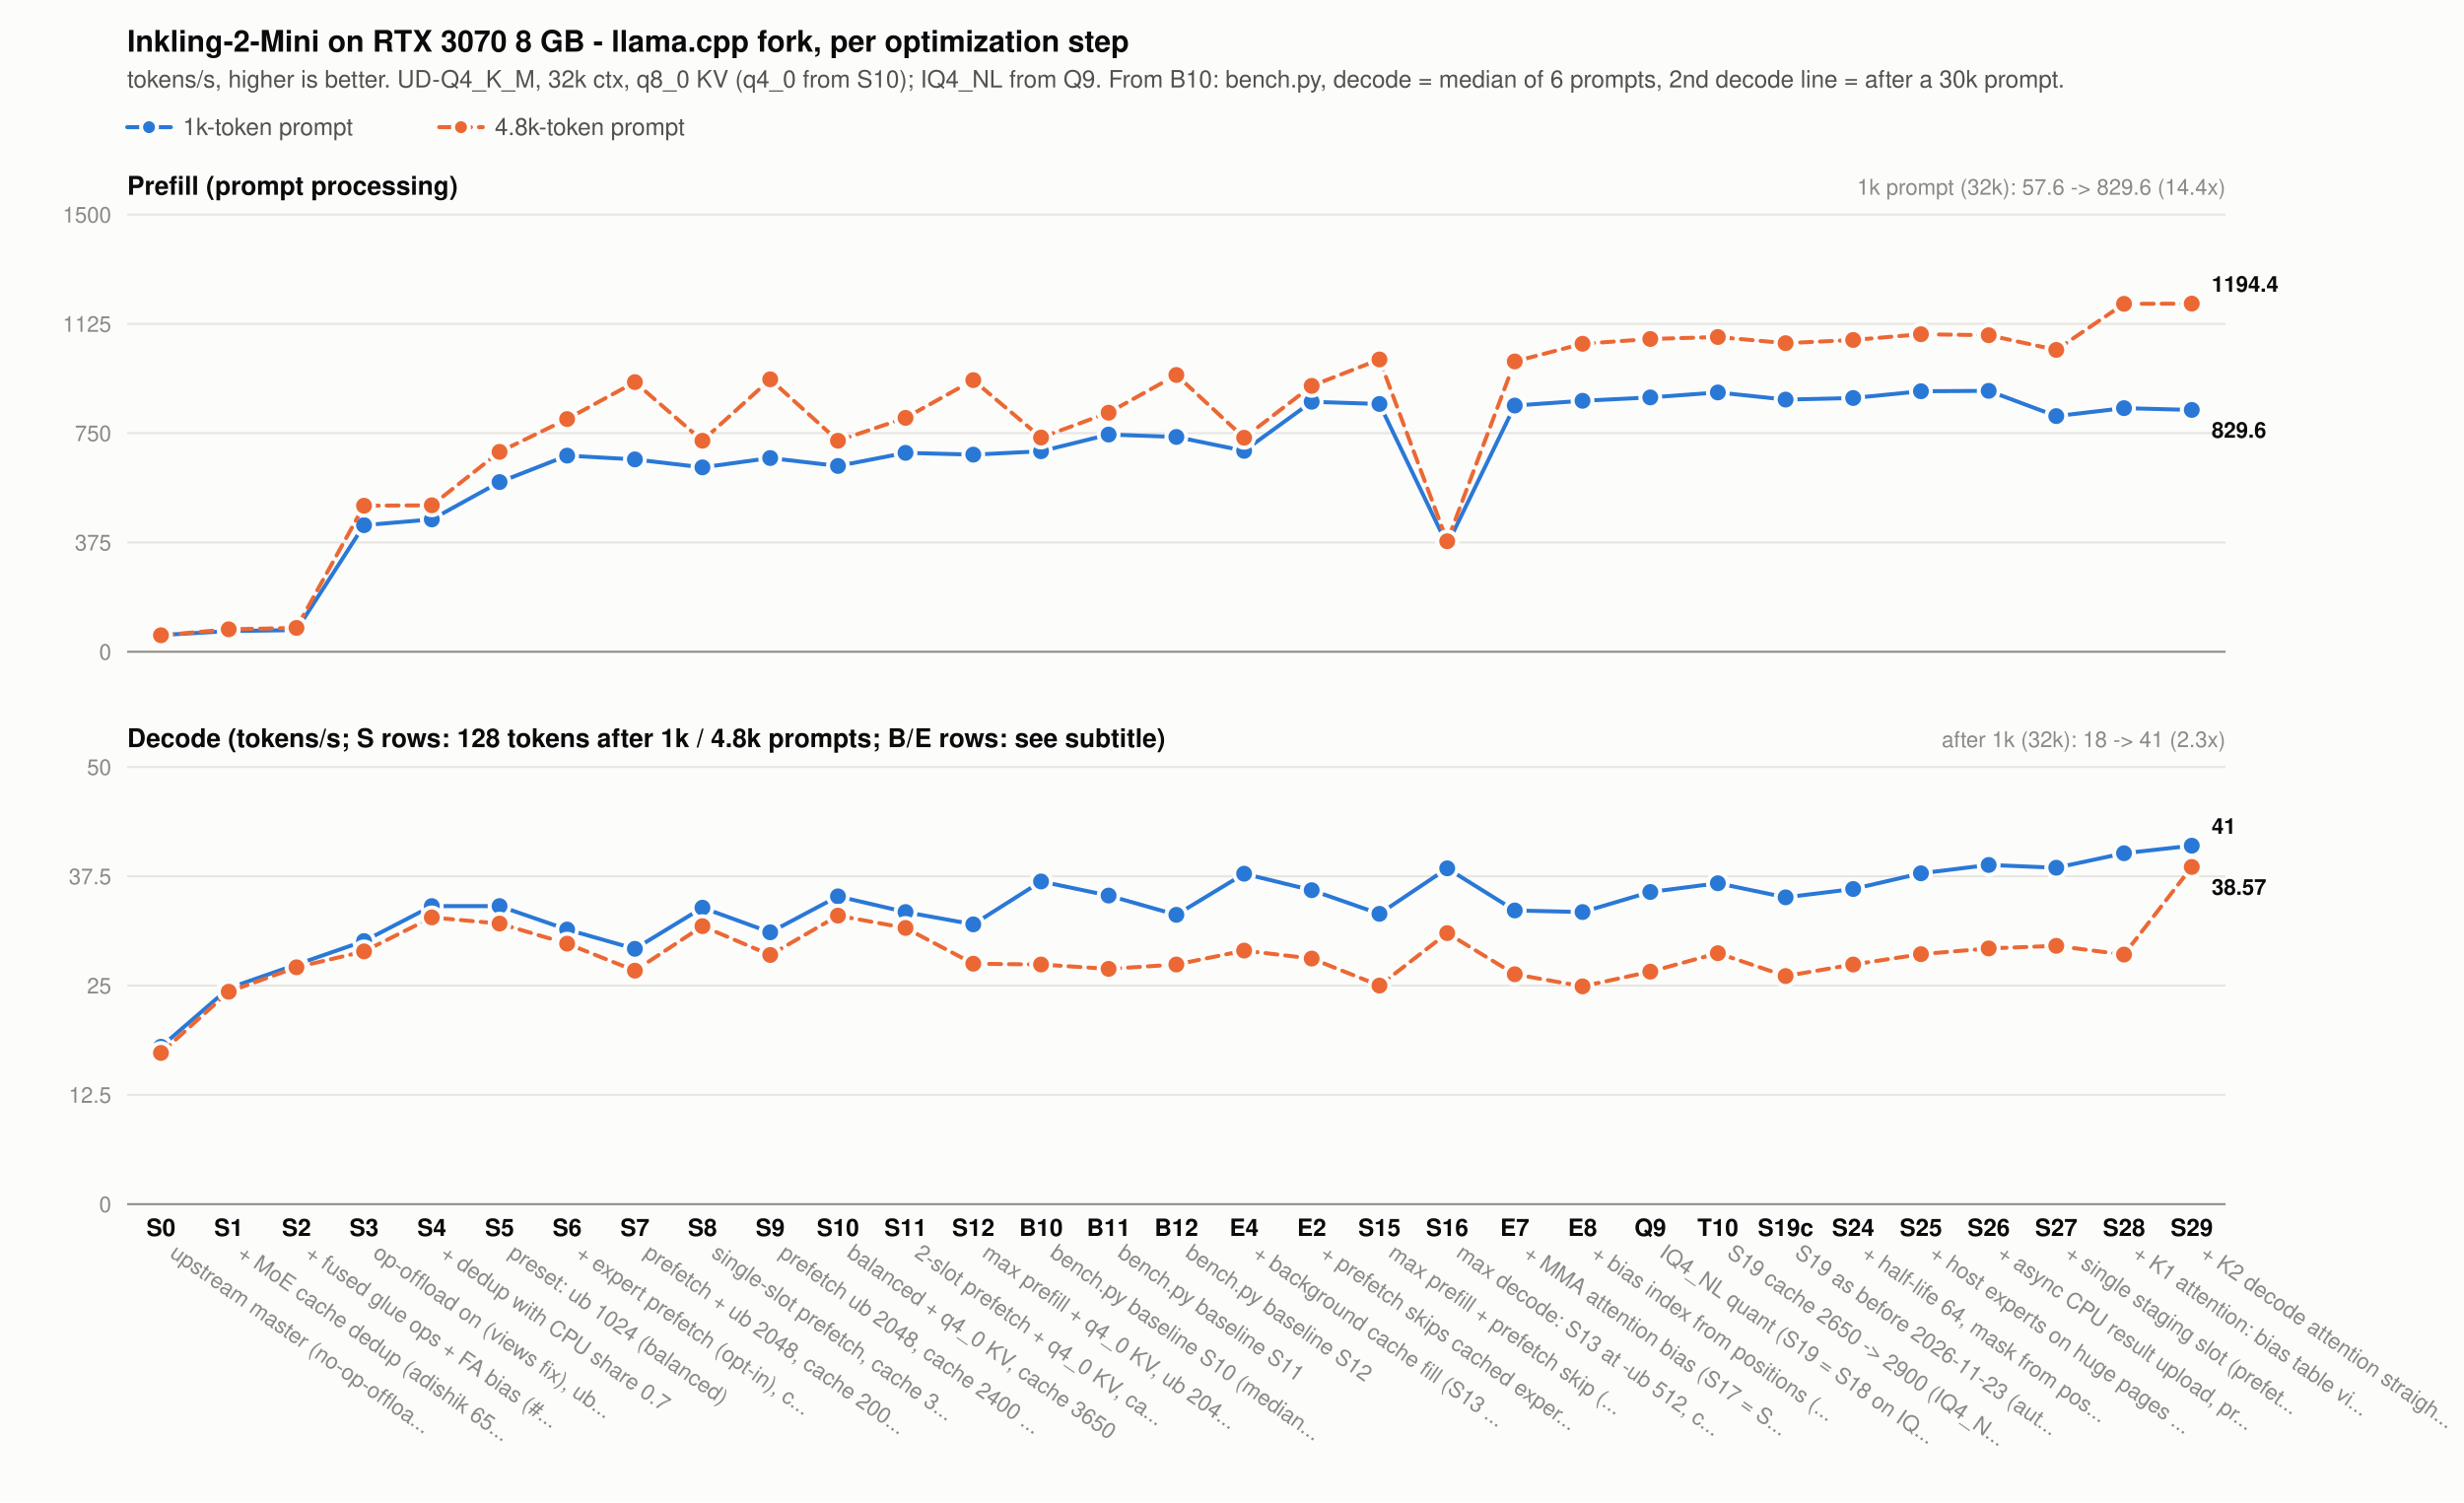
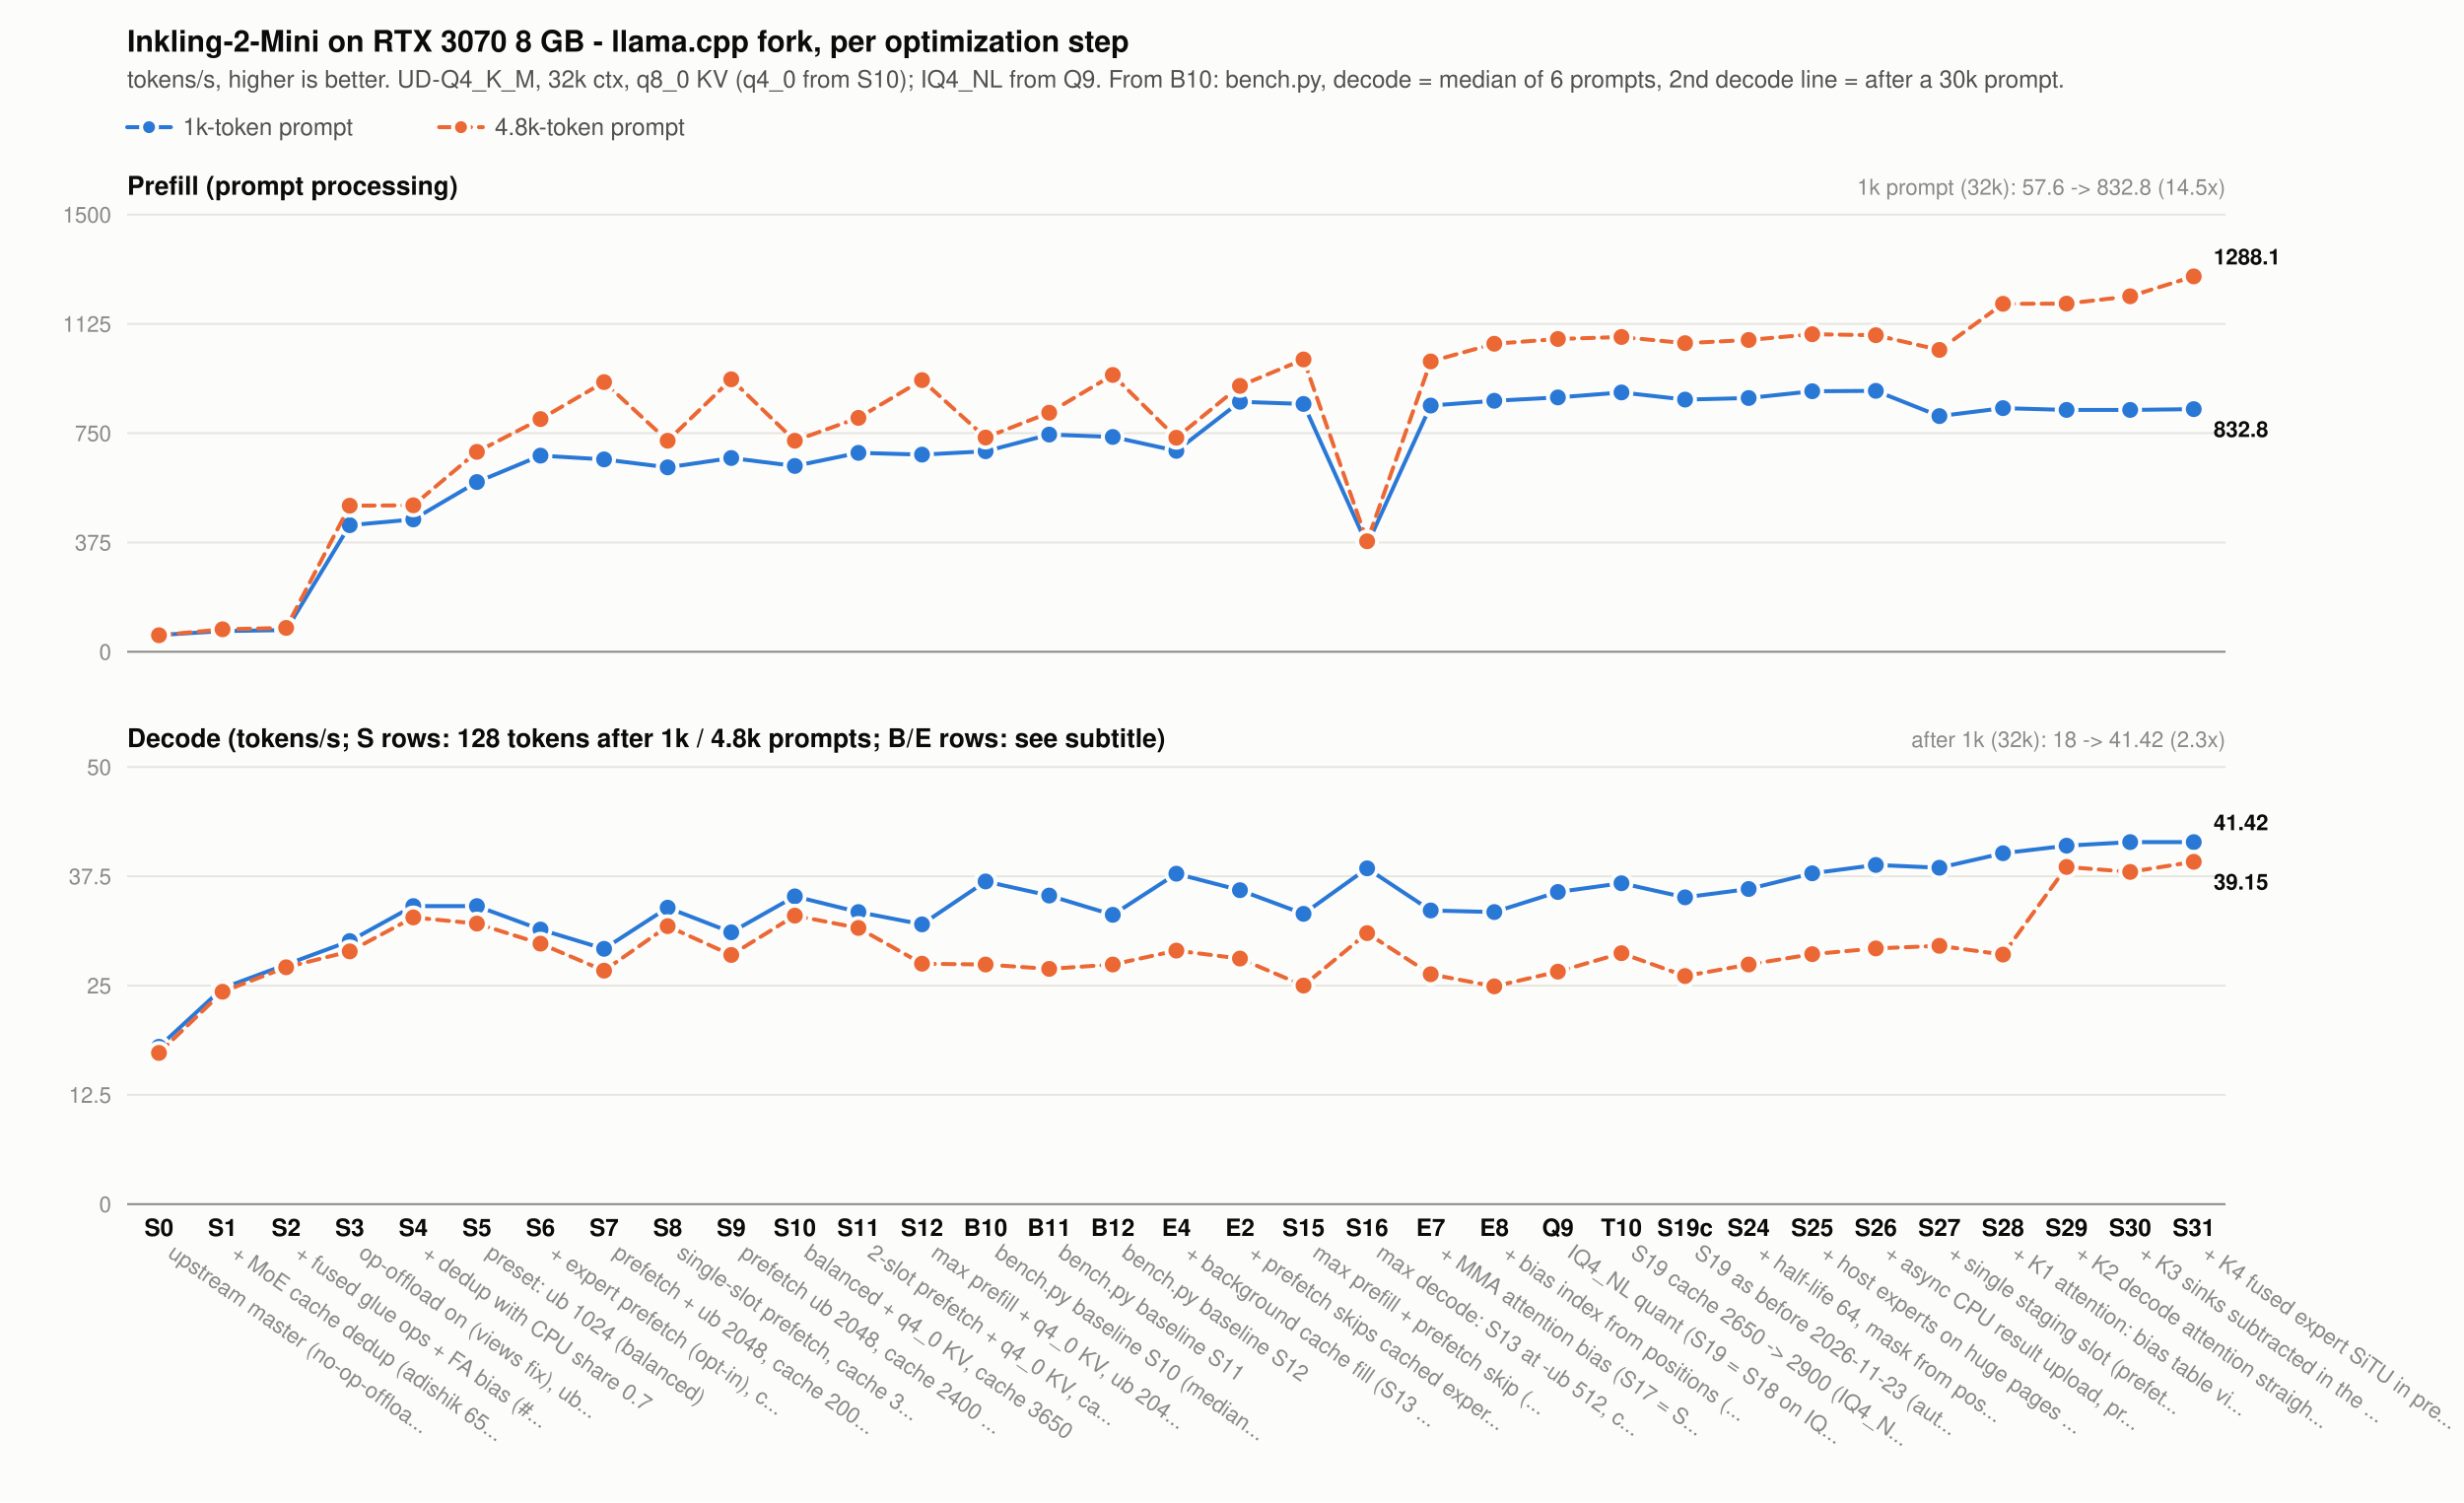
<svg xmlns="http://www.w3.org/2000/svg" viewBox="0 0 1240 756" width="1240" height="756" role="img" aria-label="Inkling-2-Mini prefill and decode speed per optimization step">
  <style>
.bg { fill: #fcfcfb; }
text { font-family: -apple-system, 'Segoe UI', Helvetica, Arial, sans-serif; fill: #52514e; font-size: 12px; }
.title { fill: #0b0b0b; font-size: 15px; font-weight: 600; }
.ptitle { fill: #0b0b0b; font-size: 13px; font-weight: 600; }
.tick { fill: #8a8984; font-size: 11px; }
.grid { stroke: #e6e5e0; stroke-width: 1; }
.base { stroke: #8a8984; stroke-width: 1; }
.l1 { stroke: #2a78d6; fill: none; stroke-width: 2; stroke-linejoin: round; stroke-linecap: round; }
.l2 { stroke: #eb6834; fill: none; stroke-width: 2; stroke-linejoin: round; stroke-linecap: round; stroke-dasharray: 6 4; }
.m1 { fill: #2a78d6; stroke: #fcfcfb; stroke-width: 2; }
.m2 { fill: #eb6834; stroke: #fcfcfb; stroke-width: 2; }
.val { fill: #0b0b0b; font-size: 11px; font-weight: 600; }
@media (prefers-color-scheme: dark) {
  .bg { fill: #1a1a19; }
  text { fill: #c3c2b7; }
  .title, .ptitle, .val { fill: #f0efec; }
  .tick { fill: #8f8e88; }
  .grid { stroke: #33332f; }
  .base { stroke: #8f8e88; }
  .l1 { stroke: #3987e5; } .l2 { stroke: #d95926; }
  .m1 { fill: #3987e5; stroke: #1a1a19; } .m2 { fill: #d95926; stroke: #1a1a19; }
}
</style>
  <rect class="bg" width="1240" height="756" />
  <text class="title" x="64" y="26">Inkling-2-Mini on RTX 3070 8 GB - llama.cpp fork, per optimization step</text>
  <text x="64" y="44">tokens/s, higher is better. UD-Q4_K_M, 32k ctx, q8_0 KV (q4_0 from S10); IQ4_NL from Q9. From B10: bench.py, decode = median of 6 prompts, 2nd decode line = after a 30k prompt.</text>
  <text class="ptitle" x="64" y="98">Prefill (prompt processing)</text>
  <line class="base" x1="64" x2="1120" y1="328.0" y2="328.0" />
  <text class="tick" x="56" y="332.0" text-anchor="end">0</text>
  <line class="grid" x1="64" x2="1120" y1="273.0" y2="273.0" />
  <text class="tick" x="56" y="277.0" text-anchor="end">375</text>
  <line class="grid" x1="64" x2="1120" y1="218.0" y2="218.0" />
  <text class="tick" x="56" y="222.0" text-anchor="end">750</text>
  <line class="grid" x1="64" x2="1120" y1="163.0" y2="163.0" />
  <text class="tick" x="56" y="167.0" text-anchor="end">1125</text>
  <line class="grid" x1="64" x2="1120" y1="108.0" y2="108.0" />
  <text class="tick" x="56" y="112.0" text-anchor="end">1500</text>
-   <polyline class="l1" points="81.0,319.6 115.1,317.6 149.2,317.1 183.2,264.3 217.3,261.4 251.4,242.6 285.4,229.3 319.5,231.2 353.5,235.2 387.6,230.5 421.7,234.5 455.7,227.9 489.8,228.8 523.9,227.1 557.9,218.7 592.0,219.9 626.1,226.9 660.1,202.2 694.2,203.3 728.3,274.2 762.3,204.1 796.4,201.7 830.5,200.0 864.5,197.5 898.6,201.1 932.6,200.3 966.7,196.9 1000.8,196.7 1034.8,209.4 1068.9,205.4 1103.0,206.3" />
-   <circle class="m1" cx="81.0" cy="319.6" r="5" />
-   <circle class="m1" cx="115.1" cy="317.6" r="5" />
-   <circle class="m1" cx="149.2" cy="317.1" r="5" />
-   <circle class="m1" cx="183.2" cy="264.3" r="5" />
-   <circle class="m1" cx="217.3" cy="261.4" r="5" />
-   <circle class="m1" cx="251.4" cy="242.6" r="5" />
-   <circle class="m1" cx="285.4" cy="229.3" r="5" />
-   <circle class="m1" cx="319.5" cy="231.2" r="5" />
-   <circle class="m1" cx="353.5" cy="235.2" r="5" />
-   <circle class="m1" cx="387.6" cy="230.5" r="5" />
-   <circle class="m1" cx="421.7" cy="234.5" r="5" />
-   <circle class="m1" cx="455.7" cy="227.9" r="5" />
-   <circle class="m1" cx="489.8" cy="228.8" r="5" />
-   <circle class="m1" cx="523.9" cy="227.1" r="5" />
-   <circle class="m1" cx="557.9" cy="218.7" r="5" />
-   <circle class="m1" cx="592.0" cy="219.9" r="5" />
-   <circle class="m1" cx="626.1" cy="226.9" r="5" />
-   <circle class="m1" cx="660.1" cy="202.2" r="5" />
-   <circle class="m1" cx="694.2" cy="203.3" r="5" />
-   <circle class="m1" cx="728.3" cy="274.2" r="5" />
-   <circle class="m1" cx="762.3" cy="204.1" r="5" />
-   <circle class="m1" cx="796.4" cy="201.7" r="5" />
-   <circle class="m1" cx="830.5" cy="200.0" r="5" />
-   <circle class="m1" cx="864.5" cy="197.5" r="5" />
-   <circle class="m1" cx="898.6" cy="201.1" r="5" />
-   <circle class="m1" cx="932.6" cy="200.3" r="5" />
-   <circle class="m1" cx="966.7" cy="196.9" r="5" />
-   <circle class="m1" cx="1000.8" cy="196.7" r="5" />
-   <circle class="m1" cx="1034.8" cy="209.4" r="5" />
-   <circle class="m1" cx="1068.9" cy="205.4" r="5" />
-   <circle class="m1" cx="1103.0" cy="206.3" r="5" />
-   <text class="val" x="1113.0" y="220.3">829.6</text>
-   <polyline class="l2" points="81.0,319.7 115.1,316.7 149.2,316.0 183.2,254.5 217.3,254.3 251.4,227.4 285.4,210.9 319.5,192.3 353.5,221.8 387.6,190.9 421.7,221.8 455.7,210.3 489.8,191.3 523.9,220.2 557.9,207.7 592.0,188.7 626.1,220.3 660.1,194.2 694.2,180.9 728.3,272.4 762.3,181.9 796.4,173.0 830.5,170.6 864.5,169.6 898.6,172.7 932.6,171.1 966.7,168.2 1000.8,168.7 1034.8,176.1 1068.9,152.9 1103.0,152.8" />
-   <circle class="m2" cx="81.0" cy="319.7" r="5" />
-   <circle class="m2" cx="115.1" cy="316.7" r="5" />
-   <circle class="m2" cx="149.2" cy="316.0" r="5" />
-   <circle class="m2" cx="183.2" cy="254.5" r="5" />
-   <circle class="m2" cx="217.3" cy="254.3" r="5" />
-   <circle class="m2" cx="251.4" cy="227.4" r="5" />
-   <circle class="m2" cx="285.4" cy="210.9" r="5" />
-   <circle class="m2" cx="319.5" cy="192.3" r="5" />
-   <circle class="m2" cx="353.5" cy="221.8" r="5" />
-   <circle class="m2" cx="387.6" cy="190.9" r="5" />
-   <circle class="m2" cx="421.7" cy="221.8" r="5" />
-   <circle class="m2" cx="455.7" cy="210.3" r="5" />
-   <circle class="m2" cx="489.8" cy="191.3" r="5" />
-   <circle class="m2" cx="523.9" cy="220.2" r="5" />
-   <circle class="m2" cx="557.9" cy="207.7" r="5" />
-   <circle class="m2" cx="592.0" cy="188.7" r="5" />
-   <circle class="m2" cx="626.1" cy="220.3" r="5" />
-   <circle class="m2" cx="660.1" cy="194.2" r="5" />
-   <circle class="m2" cx="694.2" cy="180.9" r="5" />
-   <circle class="m2" cx="728.3" cy="272.4" r="5" />
-   <circle class="m2" cx="762.3" cy="181.9" r="5" />
-   <circle class="m2" cx="796.4" cy="173.0" r="5" />
-   <circle class="m2" cx="830.5" cy="170.6" r="5" />
-   <circle class="m2" cx="864.5" cy="169.6" r="5" />
-   <circle class="m2" cx="898.6" cy="172.7" r="5" />
-   <circle class="m2" cx="932.6" cy="171.1" r="5" />
-   <circle class="m2" cx="966.7" cy="168.2" r="5" />
-   <circle class="m2" cx="1000.8" cy="168.7" r="5" />
-   <circle class="m2" cx="1034.8" cy="176.1" r="5" />
-   <circle class="m2" cx="1068.9" cy="152.9" r="5" />
-   <circle class="m2" cx="1103.0" cy="152.8" r="5" />
-   <text class="val" x="1113.0" y="146.8">1194.4</text>
-   <text class="tick" x="1120" y="98" text-anchor="end">1k prompt (32k): 57.6 -&gt; 829.6 (14.4x)</text>
+   <polyline class="l1" points="80.0,319.6 112.0,317.6 144.0,317.1 176.0,264.3 208.0,261.4 240.0,242.6 272.0,229.3 304.0,231.2 336.0,235.2 368.0,230.5 400.0,234.5 432.0,227.9 464.0,228.8 496.0,227.1 528.0,218.7 560.0,219.9 592.0,226.9 624.0,202.2 656.0,203.3 688.0,274.2 720.0,204.1 752.0,201.7 784.0,200.0 816.0,197.5 848.0,201.1 880.0,200.3 912.0,196.9 944.0,196.7 976.0,209.4 1008.0,205.4 1040.0,206.3 1072.0,206.3 1104.0,205.9" />
+   <circle class="m1" cx="80.0" cy="319.6" r="5" />
+   <circle class="m1" cx="112.0" cy="317.6" r="5" />
+   <circle class="m1" cx="144.0" cy="317.1" r="5" />
+   <circle class="m1" cx="176.0" cy="264.3" r="5" />
+   <circle class="m1" cx="208.0" cy="261.4" r="5" />
+   <circle class="m1" cx="240.0" cy="242.6" r="5" />
+   <circle class="m1" cx="272.0" cy="229.3" r="5" />
+   <circle class="m1" cx="304.0" cy="231.2" r="5" />
+   <circle class="m1" cx="336.0" cy="235.2" r="5" />
+   <circle class="m1" cx="368.0" cy="230.5" r="5" />
+   <circle class="m1" cx="400.0" cy="234.5" r="5" />
+   <circle class="m1" cx="432.0" cy="227.9" r="5" />
+   <circle class="m1" cx="464.0" cy="228.8" r="5" />
+   <circle class="m1" cx="496.0" cy="227.1" r="5" />
+   <circle class="m1" cx="528.0" cy="218.7" r="5" />
+   <circle class="m1" cx="560.0" cy="219.9" r="5" />
+   <circle class="m1" cx="592.0" cy="226.9" r="5" />
+   <circle class="m1" cx="624.0" cy="202.2" r="5" />
+   <circle class="m1" cx="656.0" cy="203.3" r="5" />
+   <circle class="m1" cx="688.0" cy="274.2" r="5" />
+   <circle class="m1" cx="720.0" cy="204.1" r="5" />
+   <circle class="m1" cx="752.0" cy="201.7" r="5" />
+   <circle class="m1" cx="784.0" cy="200.0" r="5" />
+   <circle class="m1" cx="816.0" cy="197.5" r="5" />
+   <circle class="m1" cx="848.0" cy="201.1" r="5" />
+   <circle class="m1" cx="880.0" cy="200.3" r="5" />
+   <circle class="m1" cx="912.0" cy="196.9" r="5" />
+   <circle class="m1" cx="944.0" cy="196.7" r="5" />
+   <circle class="m1" cx="976.0" cy="209.4" r="5" />
+   <circle class="m1" cx="1008.0" cy="205.4" r="5" />
+   <circle class="m1" cx="1040.0" cy="206.3" r="5" />
+   <circle class="m1" cx="1072.0" cy="206.3" r="5" />
+   <circle class="m1" cx="1104.0" cy="205.9" r="5" />
+   <text class="val" x="1114.0" y="219.9">832.8</text>
+   <polyline class="l2" points="80.0,319.7 112.0,316.7 144.0,316.0 176.0,254.5 208.0,254.3 240.0,227.4 272.0,210.9 304.0,192.3 336.0,221.8 368.0,190.9 400.0,221.8 432.0,210.3 464.0,191.3 496.0,220.2 528.0,207.7 560.0,188.7 592.0,220.3 624.0,194.2 656.0,180.9 688.0,272.4 720.0,181.9 752.0,173.0 784.0,170.6 816.0,169.6 848.0,172.7 880.0,171.1 912.0,168.2 944.0,168.7 976.0,176.1 1008.0,152.9 1040.0,152.8 1072.0,149.1 1104.0,139.1" />
+   <circle class="m2" cx="80.0" cy="319.7" r="5" />
+   <circle class="m2" cx="112.0" cy="316.7" r="5" />
+   <circle class="m2" cx="144.0" cy="316.0" r="5" />
+   <circle class="m2" cx="176.0" cy="254.5" r="5" />
+   <circle class="m2" cx="208.0" cy="254.3" r="5" />
+   <circle class="m2" cx="240.0" cy="227.4" r="5" />
+   <circle class="m2" cx="272.0" cy="210.9" r="5" />
+   <circle class="m2" cx="304.0" cy="192.3" r="5" />
+   <circle class="m2" cx="336.0" cy="221.8" r="5" />
+   <circle class="m2" cx="368.0" cy="190.9" r="5" />
+   <circle class="m2" cx="400.0" cy="221.8" r="5" />
+   <circle class="m2" cx="432.0" cy="210.3" r="5" />
+   <circle class="m2" cx="464.0" cy="191.3" r="5" />
+   <circle class="m2" cx="496.0" cy="220.2" r="5" />
+   <circle class="m2" cx="528.0" cy="207.7" r="5" />
+   <circle class="m2" cx="560.0" cy="188.7" r="5" />
+   <circle class="m2" cx="592.0" cy="220.3" r="5" />
+   <circle class="m2" cx="624.0" cy="194.2" r="5" />
+   <circle class="m2" cx="656.0" cy="180.9" r="5" />
+   <circle class="m2" cx="688.0" cy="272.4" r="5" />
+   <circle class="m2" cx="720.0" cy="181.9" r="5" />
+   <circle class="m2" cx="752.0" cy="173.0" r="5" />
+   <circle class="m2" cx="784.0" cy="170.6" r="5" />
+   <circle class="m2" cx="816.0" cy="169.6" r="5" />
+   <circle class="m2" cx="848.0" cy="172.7" r="5" />
+   <circle class="m2" cx="880.0" cy="171.1" r="5" />
+   <circle class="m2" cx="912.0" cy="168.2" r="5" />
+   <circle class="m2" cx="944.0" cy="168.7" r="5" />
+   <circle class="m2" cx="976.0" cy="176.1" r="5" />
+   <circle class="m2" cx="1008.0" cy="152.9" r="5" />
+   <circle class="m2" cx="1040.0" cy="152.8" r="5" />
+   <circle class="m2" cx="1072.0" cy="149.1" r="5" />
+   <circle class="m2" cx="1104.0" cy="139.1" r="5" />
+   <text class="val" x="1114.0" y="133.1">1288.1</text>
+   <text class="tick" x="1120" y="98" text-anchor="end">1k prompt (32k): 57.6 -&gt; 832.8 (14.5x)</text>
  <text class="ptitle" x="64" y="376">Decode (tokens/s; S rows: 128 tokens after 1k / 4.8k prompts; B/E rows: see subtitle)</text>
  <line class="base" x1="64" x2="1120" y1="606.0" y2="606.0" />
  <text class="tick" x="56" y="610.0" text-anchor="end">0</text>
  <line class="grid" x1="64" x2="1120" y1="551.0" y2="551.0" />
  <text class="tick" x="56" y="555.0" text-anchor="end">12.5</text>
  <line class="grid" x1="64" x2="1120" y1="496.0" y2="496.0" />
  <text class="tick" x="56" y="500.0" text-anchor="end">25</text>
  <line class="grid" x1="64" x2="1120" y1="441.0" y2="441.0" />
  <text class="tick" x="56" y="445.0" text-anchor="end">37.5</text>
  <line class="grid" x1="64" x2="1120" y1="386.0" y2="386.0" />
  <text class="tick" x="56" y="390.0" text-anchor="end">50</text>
-   <polyline class="l1" points="81.0,526.8 115.1,497.3 149.2,485.4 183.2,473.6 217.3,456.0 251.4,456.0 285.4,467.8 319.5,477.5 353.5,456.8 387.6,469.2 421.7,451.1 455.7,459.0 489.8,465.2 523.9,443.6 557.9,450.7 592.0,460.4 626.1,439.7 660.1,448.0 694.2,459.9 728.3,437.0 762.3,458.2 796.4,459.0 830.5,448.9 864.5,444.5 898.6,451.6 932.6,447.4 966.7,439.5 1000.8,435.3 1034.8,436.7 1068.9,429.4 1103.0,425.6" />
-   <circle class="m1" cx="81.0" cy="526.8" r="5" />
-   <circle class="m1" cx="115.1" cy="497.3" r="5" />
-   <circle class="m1" cx="149.2" cy="485.4" r="5" />
-   <circle class="m1" cx="183.2" cy="473.6" r="5" />
-   <circle class="m1" cx="217.3" cy="456.0" r="5" />
-   <circle class="m1" cx="251.4" cy="456.0" r="5" />
-   <circle class="m1" cx="285.4" cy="467.8" r="5" />
-   <circle class="m1" cx="319.5" cy="477.5" r="5" />
-   <circle class="m1" cx="353.5" cy="456.8" r="5" />
-   <circle class="m1" cx="387.6" cy="469.2" r="5" />
-   <circle class="m1" cx="421.7" cy="451.1" r="5" />
-   <circle class="m1" cx="455.7" cy="459.0" r="5" />
-   <circle class="m1" cx="489.8" cy="465.2" r="5" />
-   <circle class="m1" cx="523.9" cy="443.6" r="5" />
-   <circle class="m1" cx="557.9" cy="450.7" r="5" />
-   <circle class="m1" cx="592.0" cy="460.4" r="5" />
-   <circle class="m1" cx="626.1" cy="439.7" r="5" />
-   <circle class="m1" cx="660.1" cy="448.0" r="5" />
-   <circle class="m1" cx="694.2" cy="459.9" r="5" />
-   <circle class="m1" cx="728.3" cy="437.0" r="5" />
-   <circle class="m1" cx="762.3" cy="458.2" r="5" />
-   <circle class="m1" cx="796.4" cy="459.0" r="5" />
-   <circle class="m1" cx="830.5" cy="448.9" r="5" />
-   <circle class="m1" cx="864.5" cy="444.5" r="5" />
-   <circle class="m1" cx="898.6" cy="451.6" r="5" />
-   <circle class="m1" cx="932.6" cy="447.4" r="5" />
-   <circle class="m1" cx="966.7" cy="439.5" r="5" />
-   <circle class="m1" cx="1000.8" cy="435.3" r="5" />
-   <circle class="m1" cx="1034.8" cy="436.7" r="5" />
-   <circle class="m1" cx="1068.9" cy="429.4" r="5" />
-   <circle class="m1" cx="1103.0" cy="425.6" r="5" />
-   <text class="val" x="1113.0" y="419.6">41</text>
-   <polyline class="l2" points="81.0,529.9 115.1,499.1 149.2,486.8 183.2,478.8 217.3,461.7 251.4,464.8 285.4,474.9 319.5,488.5 353.5,466.1 387.6,480.6 421.7,460.8 455.7,467.0 489.8,485.0 523.9,485.4 557.9,487.6 592.0,485.4 626.1,478.4 660.1,482.4 694.2,496.0 728.3,469.6 762.3,490.3 796.4,496.4 830.5,489.0 864.5,479.7 898.6,491.2 932.6,485.4 966.7,480.2 1000.8,477.3 1034.8,476.0 1068.9,480.4 1103.0,436.3" />
-   <circle class="m2" cx="81.0" cy="529.9" r="5" />
-   <circle class="m2" cx="115.1" cy="499.1" r="5" />
-   <circle class="m2" cx="149.2" cy="486.8" r="5" />
-   <circle class="m2" cx="183.2" cy="478.8" r="5" />
-   <circle class="m2" cx="217.3" cy="461.7" r="5" />
-   <circle class="m2" cx="251.4" cy="464.8" r="5" />
-   <circle class="m2" cx="285.4" cy="474.9" r="5" />
-   <circle class="m2" cx="319.5" cy="488.5" r="5" />
-   <circle class="m2" cx="353.5" cy="466.1" r="5" />
-   <circle class="m2" cx="387.6" cy="480.6" r="5" />
-   <circle class="m2" cx="421.7" cy="460.8" r="5" />
-   <circle class="m2" cx="455.7" cy="467.0" r="5" />
-   <circle class="m2" cx="489.8" cy="485.0" r="5" />
-   <circle class="m2" cx="523.9" cy="485.4" r="5" />
-   <circle class="m2" cx="557.9" cy="487.6" r="5" />
-   <circle class="m2" cx="592.0" cy="485.4" r="5" />
-   <circle class="m2" cx="626.1" cy="478.4" r="5" />
-   <circle class="m2" cx="660.1" cy="482.4" r="5" />
-   <circle class="m2" cx="694.2" cy="496.0" r="5" />
-   <circle class="m2" cx="728.3" cy="469.6" r="5" />
-   <circle class="m2" cx="762.3" cy="490.3" r="5" />
-   <circle class="m2" cx="796.4" cy="496.4" r="5" />
-   <circle class="m2" cx="830.5" cy="489.0" r="5" />
-   <circle class="m2" cx="864.5" cy="479.7" r="5" />
-   <circle class="m2" cx="898.6" cy="491.2" r="5" />
-   <circle class="m2" cx="932.6" cy="485.4" r="5" />
-   <circle class="m2" cx="966.7" cy="480.2" r="5" />
-   <circle class="m2" cx="1000.8" cy="477.3" r="5" />
-   <circle class="m2" cx="1034.8" cy="476.0" r="5" />
-   <circle class="m2" cx="1068.9" cy="480.4" r="5" />
-   <circle class="m2" cx="1103.0" cy="436.3" r="5" />
-   <text class="val" x="1113.0" y="450.3">38.57</text>
-   <text class="tick" x="1120" y="376" text-anchor="end">after 1k (32k): 18 -&gt; 41 (2.3x)</text>
-   <text class="ptitle" x="81.0" y="622" text-anchor="middle" style="font-size:12px">S0</text>
-   <text class="tick" transform="translate(85.0,632) rotate(35)" text-anchor="start">upstream master (no-op-offloa...</text>
-   <text class="ptitle" x="115.1" y="622" text-anchor="middle" style="font-size:12px">S1</text>
-   <text class="tick" transform="translate(119.1,632) rotate(35)" text-anchor="start">+ MoE cache dedup (adishik 65...</text>
-   <text class="ptitle" x="149.2" y="622" text-anchor="middle" style="font-size:12px">S2</text>
-   <text class="tick" transform="translate(153.2,632) rotate(35)" text-anchor="start">+ fused glue ops + FA bias (#...</text>
-   <text class="ptitle" x="183.2" y="622" text-anchor="middle" style="font-size:12px">S3</text>
-   <text class="tick" transform="translate(187.2,632) rotate(35)" text-anchor="start">op-offload on (views fix), ub...</text>
-   <text class="ptitle" x="217.3" y="622" text-anchor="middle" style="font-size:12px">S4</text>
-   <text class="tick" transform="translate(221.3,632) rotate(35)" text-anchor="start">+ dedup with CPU share 0.7</text>
-   <text class="ptitle" x="251.4" y="622" text-anchor="middle" style="font-size:12px">S5</text>
-   <text class="tick" transform="translate(255.4,632) rotate(35)" text-anchor="start">preset: ub 1024 (balanced)</text>
-   <text class="ptitle" x="285.4" y="622" text-anchor="middle" style="font-size:12px">S6</text>
-   <text class="tick" transform="translate(289.4,632) rotate(35)" text-anchor="start">+ expert prefetch (opt-in), c...</text>
-   <text class="ptitle" x="319.5" y="622" text-anchor="middle" style="font-size:12px">S7</text>
-   <text class="tick" transform="translate(323.5,632) rotate(35)" text-anchor="start">prefetch + ub 2048, cache 200...</text>
-   <text class="ptitle" x="353.5" y="622" text-anchor="middle" style="font-size:12px">S8</text>
-   <text class="tick" transform="translate(357.5,632) rotate(35)" text-anchor="start">single-slot prefetch, cache 3...</text>
-   <text class="ptitle" x="387.6" y="622" text-anchor="middle" style="font-size:12px">S9</text>
-   <text class="tick" transform="translate(391.6,632) rotate(35)" text-anchor="start">prefetch ub 2048, cache 2400 ...</text>
-   <text class="ptitle" x="421.7" y="622" text-anchor="middle" style="font-size:12px">S10</text>
-   <text class="tick" transform="translate(425.7,632) rotate(35)" text-anchor="start">balanced + q4_0 KV, cache 3650</text>
-   <text class="ptitle" x="455.7" y="622" text-anchor="middle" style="font-size:12px">S11</text>
-   <text class="tick" transform="translate(459.7,632) rotate(35)" text-anchor="start">2-slot prefetch + q4_0 KV, ca...</text>
-   <text class="ptitle" x="489.8" y="622" text-anchor="middle" style="font-size:12px">S12</text>
-   <text class="tick" transform="translate(493.8,632) rotate(35)" text-anchor="start">max prefill + q4_0 KV, ub 204...</text>
-   <text class="ptitle" x="523.9" y="622" text-anchor="middle" style="font-size:12px">B10</text>
-   <text class="tick" transform="translate(527.9,632) rotate(35)" text-anchor="start">bench.py baseline S10 (median...</text>
-   <text class="ptitle" x="557.9" y="622" text-anchor="middle" style="font-size:12px">B11</text>
-   <text class="tick" transform="translate(561.9,632) rotate(35)" text-anchor="start">bench.py baseline S11</text>
-   <text class="ptitle" x="592.0" y="622" text-anchor="middle" style="font-size:12px">B12</text>
-   <text class="tick" transform="translate(596.0,632) rotate(35)" text-anchor="start">bench.py baseline S12</text>
-   <text class="ptitle" x="626.1" y="622" text-anchor="middle" style="font-size:12px">E4</text>
-   <text class="tick" transform="translate(630.1,632) rotate(35)" text-anchor="start">+ background cache fill (S13 ...</text>
-   <text class="ptitle" x="660.1" y="622" text-anchor="middle" style="font-size:12px">E2</text>
-   <text class="tick" transform="translate(664.1,632) rotate(35)" text-anchor="start">+ prefetch skips cached exper...</text>
-   <text class="ptitle" x="694.2" y="622" text-anchor="middle" style="font-size:12px">S15</text>
-   <text class="tick" transform="translate(698.2,632) rotate(35)" text-anchor="start">max prefill + prefetch skip (...</text>
-   <text class="ptitle" x="728.3" y="622" text-anchor="middle" style="font-size:12px">S16</text>
-   <text class="tick" transform="translate(732.3,632) rotate(35)" text-anchor="start">max decode: S13 at -ub 512, c...</text>
-   <text class="ptitle" x="762.3" y="622" text-anchor="middle" style="font-size:12px">E7</text>
-   <text class="tick" transform="translate(766.3,632) rotate(35)" text-anchor="start">+ MMA attention bias (S17 = S...</text>
-   <text class="ptitle" x="796.4" y="622" text-anchor="middle" style="font-size:12px">E8</text>
-   <text class="tick" transform="translate(800.4,632) rotate(35)" text-anchor="start">+ bias index from positions (...</text>
-   <text class="ptitle" x="830.5" y="622" text-anchor="middle" style="font-size:12px">Q9</text>
-   <text class="tick" transform="translate(834.5,632) rotate(35)" text-anchor="start">IQ4_NL quant (S19 = S18 on IQ...</text>
-   <text class="ptitle" x="864.5" y="622" text-anchor="middle" style="font-size:12px">T10</text>
-   <text class="tick" transform="translate(868.5,632) rotate(35)" text-anchor="start">S19 cache 2650 -&gt; 2900 (IQ4_N...</text>
-   <text class="ptitle" x="898.6" y="622" text-anchor="middle" style="font-size:12px">S19c</text>
-   <text class="tick" transform="translate(902.6,632) rotate(35)" text-anchor="start">S19 as before 2026-11-23 (aut...</text>
-   <text class="ptitle" x="932.6" y="622" text-anchor="middle" style="font-size:12px">S24</text>
-   <text class="tick" transform="translate(936.6,632) rotate(35)" text-anchor="start">+ half-life 64, mask from pos...</text>
-   <text class="ptitle" x="966.7" y="622" text-anchor="middle" style="font-size:12px">S25</text>
-   <text class="tick" transform="translate(970.7,632) rotate(35)" text-anchor="start">+ host experts on huge pages ...</text>
-   <text class="ptitle" x="1000.8" y="622" text-anchor="middle" style="font-size:12px">S26</text>
-   <text class="tick" transform="translate(1004.8,632) rotate(35)" text-anchor="start">+ async CPU result upload, pr...</text>
-   <text class="ptitle" x="1034.8" y="622" text-anchor="middle" style="font-size:12px">S27</text>
-   <text class="tick" transform="translate(1038.8,632) rotate(35)" text-anchor="start">+ single staging slot (prefet...</text>
-   <text class="ptitle" x="1068.9" y="622" text-anchor="middle" style="font-size:12px">S28</text>
-   <text class="tick" transform="translate(1072.9,632) rotate(35)" text-anchor="start">+ K1 attention: bias table vi...</text>
-   <text class="ptitle" x="1103.0" y="622" text-anchor="middle" style="font-size:12px">S29</text>
-   <text class="tick" transform="translate(1107.0,632) rotate(35)" text-anchor="start">+ K2 decode attention straigh...</text>
+   <polyline class="l1" points="80.0,526.8 112.0,497.3 144.0,485.4 176.0,473.6 208.0,456.0 240.0,456.0 272.0,467.8 304.0,477.5 336.0,456.8 368.0,469.2 400.0,451.1 432.0,459.0 464.0,465.2 496.0,443.6 528.0,450.7 560.0,460.4 592.0,439.7 624.0,448.0 656.0,459.9 688.0,437.0 720.0,458.2 752.0,459.0 784.0,448.9 816.0,444.5 848.0,451.6 880.0,447.4 912.0,439.5 944.0,435.3 976.0,436.7 1008.0,429.4 1040.0,425.6 1072.0,423.8 1104.0,423.8" />
+   <circle class="m1" cx="80.0" cy="526.8" r="5" />
+   <circle class="m1" cx="112.0" cy="497.3" r="5" />
+   <circle class="m1" cx="144.0" cy="485.4" r="5" />
+   <circle class="m1" cx="176.0" cy="473.6" r="5" />
+   <circle class="m1" cx="208.0" cy="456.0" r="5" />
+   <circle class="m1" cx="240.0" cy="456.0" r="5" />
+   <circle class="m1" cx="272.0" cy="467.8" r="5" />
+   <circle class="m1" cx="304.0" cy="477.5" r="5" />
+   <circle class="m1" cx="336.0" cy="456.8" r="5" />
+   <circle class="m1" cx="368.0" cy="469.2" r="5" />
+   <circle class="m1" cx="400.0" cy="451.1" r="5" />
+   <circle class="m1" cx="432.0" cy="459.0" r="5" />
+   <circle class="m1" cx="464.0" cy="465.2" r="5" />
+   <circle class="m1" cx="496.0" cy="443.6" r="5" />
+   <circle class="m1" cx="528.0" cy="450.7" r="5" />
+   <circle class="m1" cx="560.0" cy="460.4" r="5" />
+   <circle class="m1" cx="592.0" cy="439.7" r="5" />
+   <circle class="m1" cx="624.0" cy="448.0" r="5" />
+   <circle class="m1" cx="656.0" cy="459.9" r="5" />
+   <circle class="m1" cx="688.0" cy="437.0" r="5" />
+   <circle class="m1" cx="720.0" cy="458.2" r="5" />
+   <circle class="m1" cx="752.0" cy="459.0" r="5" />
+   <circle class="m1" cx="784.0" cy="448.9" r="5" />
+   <circle class="m1" cx="816.0" cy="444.5" r="5" />
+   <circle class="m1" cx="848.0" cy="451.6" r="5" />
+   <circle class="m1" cx="880.0" cy="447.4" r="5" />
+   <circle class="m1" cx="912.0" cy="439.5" r="5" />
+   <circle class="m1" cx="944.0" cy="435.3" r="5" />
+   <circle class="m1" cx="976.0" cy="436.7" r="5" />
+   <circle class="m1" cx="1008.0" cy="429.4" r="5" />
+   <circle class="m1" cx="1040.0" cy="425.6" r="5" />
+   <circle class="m1" cx="1072.0" cy="423.8" r="5" />
+   <circle class="m1" cx="1104.0" cy="423.8" r="5" />
+   <text class="val" x="1114.0" y="417.8">41.42</text>
+   <polyline class="l2" points="80.0,529.9 112.0,499.1 144.0,486.8 176.0,478.8 208.0,461.7 240.0,464.8 272.0,474.9 304.0,488.5 336.0,466.1 368.0,480.6 400.0,460.8 432.0,467.0 464.0,485.0 496.0,485.4 528.0,487.6 560.0,485.4 592.0,478.4 624.0,482.4 656.0,496.0 688.0,469.6 720.0,490.3 752.0,496.4 784.0,489.0 816.0,479.7 848.0,491.2 880.0,485.4 912.0,480.2 944.0,477.3 976.0,476.0 1008.0,480.4 1040.0,436.3 1072.0,438.8 1104.0,433.7" />
+   <circle class="m2" cx="80.0" cy="529.9" r="5" />
+   <circle class="m2" cx="112.0" cy="499.1" r="5" />
+   <circle class="m2" cx="144.0" cy="486.8" r="5" />
+   <circle class="m2" cx="176.0" cy="478.8" r="5" />
+   <circle class="m2" cx="208.0" cy="461.7" r="5" />
+   <circle class="m2" cx="240.0" cy="464.8" r="5" />
+   <circle class="m2" cx="272.0" cy="474.9" r="5" />
+   <circle class="m2" cx="304.0" cy="488.5" r="5" />
+   <circle class="m2" cx="336.0" cy="466.1" r="5" />
+   <circle class="m2" cx="368.0" cy="480.6" r="5" />
+   <circle class="m2" cx="400.0" cy="460.8" r="5" />
+   <circle class="m2" cx="432.0" cy="467.0" r="5" />
+   <circle class="m2" cx="464.0" cy="485.0" r="5" />
+   <circle class="m2" cx="496.0" cy="485.4" r="5" />
+   <circle class="m2" cx="528.0" cy="487.6" r="5" />
+   <circle class="m2" cx="560.0" cy="485.4" r="5" />
+   <circle class="m2" cx="592.0" cy="478.4" r="5" />
+   <circle class="m2" cx="624.0" cy="482.4" r="5" />
+   <circle class="m2" cx="656.0" cy="496.0" r="5" />
+   <circle class="m2" cx="688.0" cy="469.6" r="5" />
+   <circle class="m2" cx="720.0" cy="490.3" r="5" />
+   <circle class="m2" cx="752.0" cy="496.4" r="5" />
+   <circle class="m2" cx="784.0" cy="489.0" r="5" />
+   <circle class="m2" cx="816.0" cy="479.7" r="5" />
+   <circle class="m2" cx="848.0" cy="491.2" r="5" />
+   <circle class="m2" cx="880.0" cy="485.4" r="5" />
+   <circle class="m2" cx="912.0" cy="480.2" r="5" />
+   <circle class="m2" cx="944.0" cy="477.3" r="5" />
+   <circle class="m2" cx="976.0" cy="476.0" r="5" />
+   <circle class="m2" cx="1008.0" cy="480.4" r="5" />
+   <circle class="m2" cx="1040.0" cy="436.3" r="5" />
+   <circle class="m2" cx="1072.0" cy="438.8" r="5" />
+   <circle class="m2" cx="1104.0" cy="433.7" r="5" />
+   <text class="val" x="1114.0" y="447.7">39.15</text>
+   <text class="tick" x="1120" y="376" text-anchor="end">after 1k (32k): 18 -&gt; 41.42 (2.3x)</text>
+   <text class="ptitle" x="80.0" y="622" text-anchor="middle" style="font-size:12px">S0</text>
+   <text class="tick" transform="translate(84.0,632) rotate(35)" text-anchor="start">upstream master (no-op-offloa...</text>
+   <text class="ptitle" x="112.0" y="622" text-anchor="middle" style="font-size:12px">S1</text>
+   <text class="tick" transform="translate(116.0,632) rotate(35)" text-anchor="start">+ MoE cache dedup (adishik 65...</text>
+   <text class="ptitle" x="144.0" y="622" text-anchor="middle" style="font-size:12px">S2</text>
+   <text class="tick" transform="translate(148.0,632) rotate(35)" text-anchor="start">+ fused glue ops + FA bias (#...</text>
+   <text class="ptitle" x="176.0" y="622" text-anchor="middle" style="font-size:12px">S3</text>
+   <text class="tick" transform="translate(180.0,632) rotate(35)" text-anchor="start">op-offload on (views fix), ub...</text>
+   <text class="ptitle" x="208.0" y="622" text-anchor="middle" style="font-size:12px">S4</text>
+   <text class="tick" transform="translate(212.0,632) rotate(35)" text-anchor="start">+ dedup with CPU share 0.7</text>
+   <text class="ptitle" x="240.0" y="622" text-anchor="middle" style="font-size:12px">S5</text>
+   <text class="tick" transform="translate(244.0,632) rotate(35)" text-anchor="start">preset: ub 1024 (balanced)</text>
+   <text class="ptitle" x="272.0" y="622" text-anchor="middle" style="font-size:12px">S6</text>
+   <text class="tick" transform="translate(276.0,632) rotate(35)" text-anchor="start">+ expert prefetch (opt-in), c...</text>
+   <text class="ptitle" x="304.0" y="622" text-anchor="middle" style="font-size:12px">S7</text>
+   <text class="tick" transform="translate(308.0,632) rotate(35)" text-anchor="start">prefetch + ub 2048, cache 200...</text>
+   <text class="ptitle" x="336.0" y="622" text-anchor="middle" style="font-size:12px">S8</text>
+   <text class="tick" transform="translate(340.0,632) rotate(35)" text-anchor="start">single-slot prefetch, cache 3...</text>
+   <text class="ptitle" x="368.0" y="622" text-anchor="middle" style="font-size:12px">S9</text>
+   <text class="tick" transform="translate(372.0,632) rotate(35)" text-anchor="start">prefetch ub 2048, cache 2400 ...</text>
+   <text class="ptitle" x="400.0" y="622" text-anchor="middle" style="font-size:12px">S10</text>
+   <text class="tick" transform="translate(404.0,632) rotate(35)" text-anchor="start">balanced + q4_0 KV, cache 3650</text>
+   <text class="ptitle" x="432.0" y="622" text-anchor="middle" style="font-size:12px">S11</text>
+   <text class="tick" transform="translate(436.0,632) rotate(35)" text-anchor="start">2-slot prefetch + q4_0 KV, ca...</text>
+   <text class="ptitle" x="464.0" y="622" text-anchor="middle" style="font-size:12px">S12</text>
+   <text class="tick" transform="translate(468.0,632) rotate(35)" text-anchor="start">max prefill + q4_0 KV, ub 204...</text>
+   <text class="ptitle" x="496.0" y="622" text-anchor="middle" style="font-size:12px">B10</text>
+   <text class="tick" transform="translate(500.0,632) rotate(35)" text-anchor="start">bench.py baseline S10 (median...</text>
+   <text class="ptitle" x="528.0" y="622" text-anchor="middle" style="font-size:12px">B11</text>
+   <text class="tick" transform="translate(532.0,632) rotate(35)" text-anchor="start">bench.py baseline S11</text>
+   <text class="ptitle" x="560.0" y="622" text-anchor="middle" style="font-size:12px">B12</text>
+   <text class="tick" transform="translate(564.0,632) rotate(35)" text-anchor="start">bench.py baseline S12</text>
+   <text class="ptitle" x="592.0" y="622" text-anchor="middle" style="font-size:12px">E4</text>
+   <text class="tick" transform="translate(596.0,632) rotate(35)" text-anchor="start">+ background cache fill (S13 ...</text>
+   <text class="ptitle" x="624.0" y="622" text-anchor="middle" style="font-size:12px">E2</text>
+   <text class="tick" transform="translate(628.0,632) rotate(35)" text-anchor="start">+ prefetch skips cached exper...</text>
+   <text class="ptitle" x="656.0" y="622" text-anchor="middle" style="font-size:12px">S15</text>
+   <text class="tick" transform="translate(660.0,632) rotate(35)" text-anchor="start">max prefill + prefetch skip (...</text>
+   <text class="ptitle" x="688.0" y="622" text-anchor="middle" style="font-size:12px">S16</text>
+   <text class="tick" transform="translate(692.0,632) rotate(35)" text-anchor="start">max decode: S13 at -ub 512, c...</text>
+   <text class="ptitle" x="720.0" y="622" text-anchor="middle" style="font-size:12px">E7</text>
+   <text class="tick" transform="translate(724.0,632) rotate(35)" text-anchor="start">+ MMA attention bias (S17 = S...</text>
+   <text class="ptitle" x="752.0" y="622" text-anchor="middle" style="font-size:12px">E8</text>
+   <text class="tick" transform="translate(756.0,632) rotate(35)" text-anchor="start">+ bias index from positions (...</text>
+   <text class="ptitle" x="784.0" y="622" text-anchor="middle" style="font-size:12px">Q9</text>
+   <text class="tick" transform="translate(788.0,632) rotate(35)" text-anchor="start">IQ4_NL quant (S19 = S18 on IQ...</text>
+   <text class="ptitle" x="816.0" y="622" text-anchor="middle" style="font-size:12px">T10</text>
+   <text class="tick" transform="translate(820.0,632) rotate(35)" text-anchor="start">S19 cache 2650 -&gt; 2900 (IQ4_N...</text>
+   <text class="ptitle" x="848.0" y="622" text-anchor="middle" style="font-size:12px">S19c</text>
+   <text class="tick" transform="translate(852.0,632) rotate(35)" text-anchor="start">S19 as before 2026-11-23 (aut...</text>
+   <text class="ptitle" x="880.0" y="622" text-anchor="middle" style="font-size:12px">S24</text>
+   <text class="tick" transform="translate(884.0,632) rotate(35)" text-anchor="start">+ half-life 64, mask from pos...</text>
+   <text class="ptitle" x="912.0" y="622" text-anchor="middle" style="font-size:12px">S25</text>
+   <text class="tick" transform="translate(916.0,632) rotate(35)" text-anchor="start">+ host experts on huge pages ...</text>
+   <text class="ptitle" x="944.0" y="622" text-anchor="middle" style="font-size:12px">S26</text>
+   <text class="tick" transform="translate(948.0,632) rotate(35)" text-anchor="start">+ async CPU result upload, pr...</text>
+   <text class="ptitle" x="976.0" y="622" text-anchor="middle" style="font-size:12px">S27</text>
+   <text class="tick" transform="translate(980.0,632) rotate(35)" text-anchor="start">+ single staging slot (prefet...</text>
+   <text class="ptitle" x="1008.0" y="622" text-anchor="middle" style="font-size:12px">S28</text>
+   <text class="tick" transform="translate(1012.0,632) rotate(35)" text-anchor="start">+ K1 attention: bias table vi...</text>
+   <text class="ptitle" x="1040.0" y="622" text-anchor="middle" style="font-size:12px">S29</text>
+   <text class="tick" transform="translate(1044.0,632) rotate(35)" text-anchor="start">+ K2 decode attention straigh...</text>
+   <text class="ptitle" x="1072.0" y="622" text-anchor="middle" style="font-size:12px">S30</text>
+   <text class="tick" transform="translate(1076.0,632) rotate(35)" text-anchor="start">+ K3 sinks subtracted in the ...</text>
+   <text class="ptitle" x="1104.0" y="622" text-anchor="middle" style="font-size:12px">S31</text>
+   <text class="tick" transform="translate(1108.0,632) rotate(35)" text-anchor="start">+ K4 fused expert SiTU in pre...</text>
  <line class="l1" x1="64" x2="86" y1="64" y2="64" />
  <circle class="m1" cx="75" cy="64" r="4" />
  <text x="92" y="68">1k-token prompt</text>
  <line class="l2" x1="221" x2="243" y1="64" y2="64" />
  <circle class="m2" cx="232" cy="64" r="4" />
  <text x="249" y="68">4.8k-token prompt</text>
</svg>
